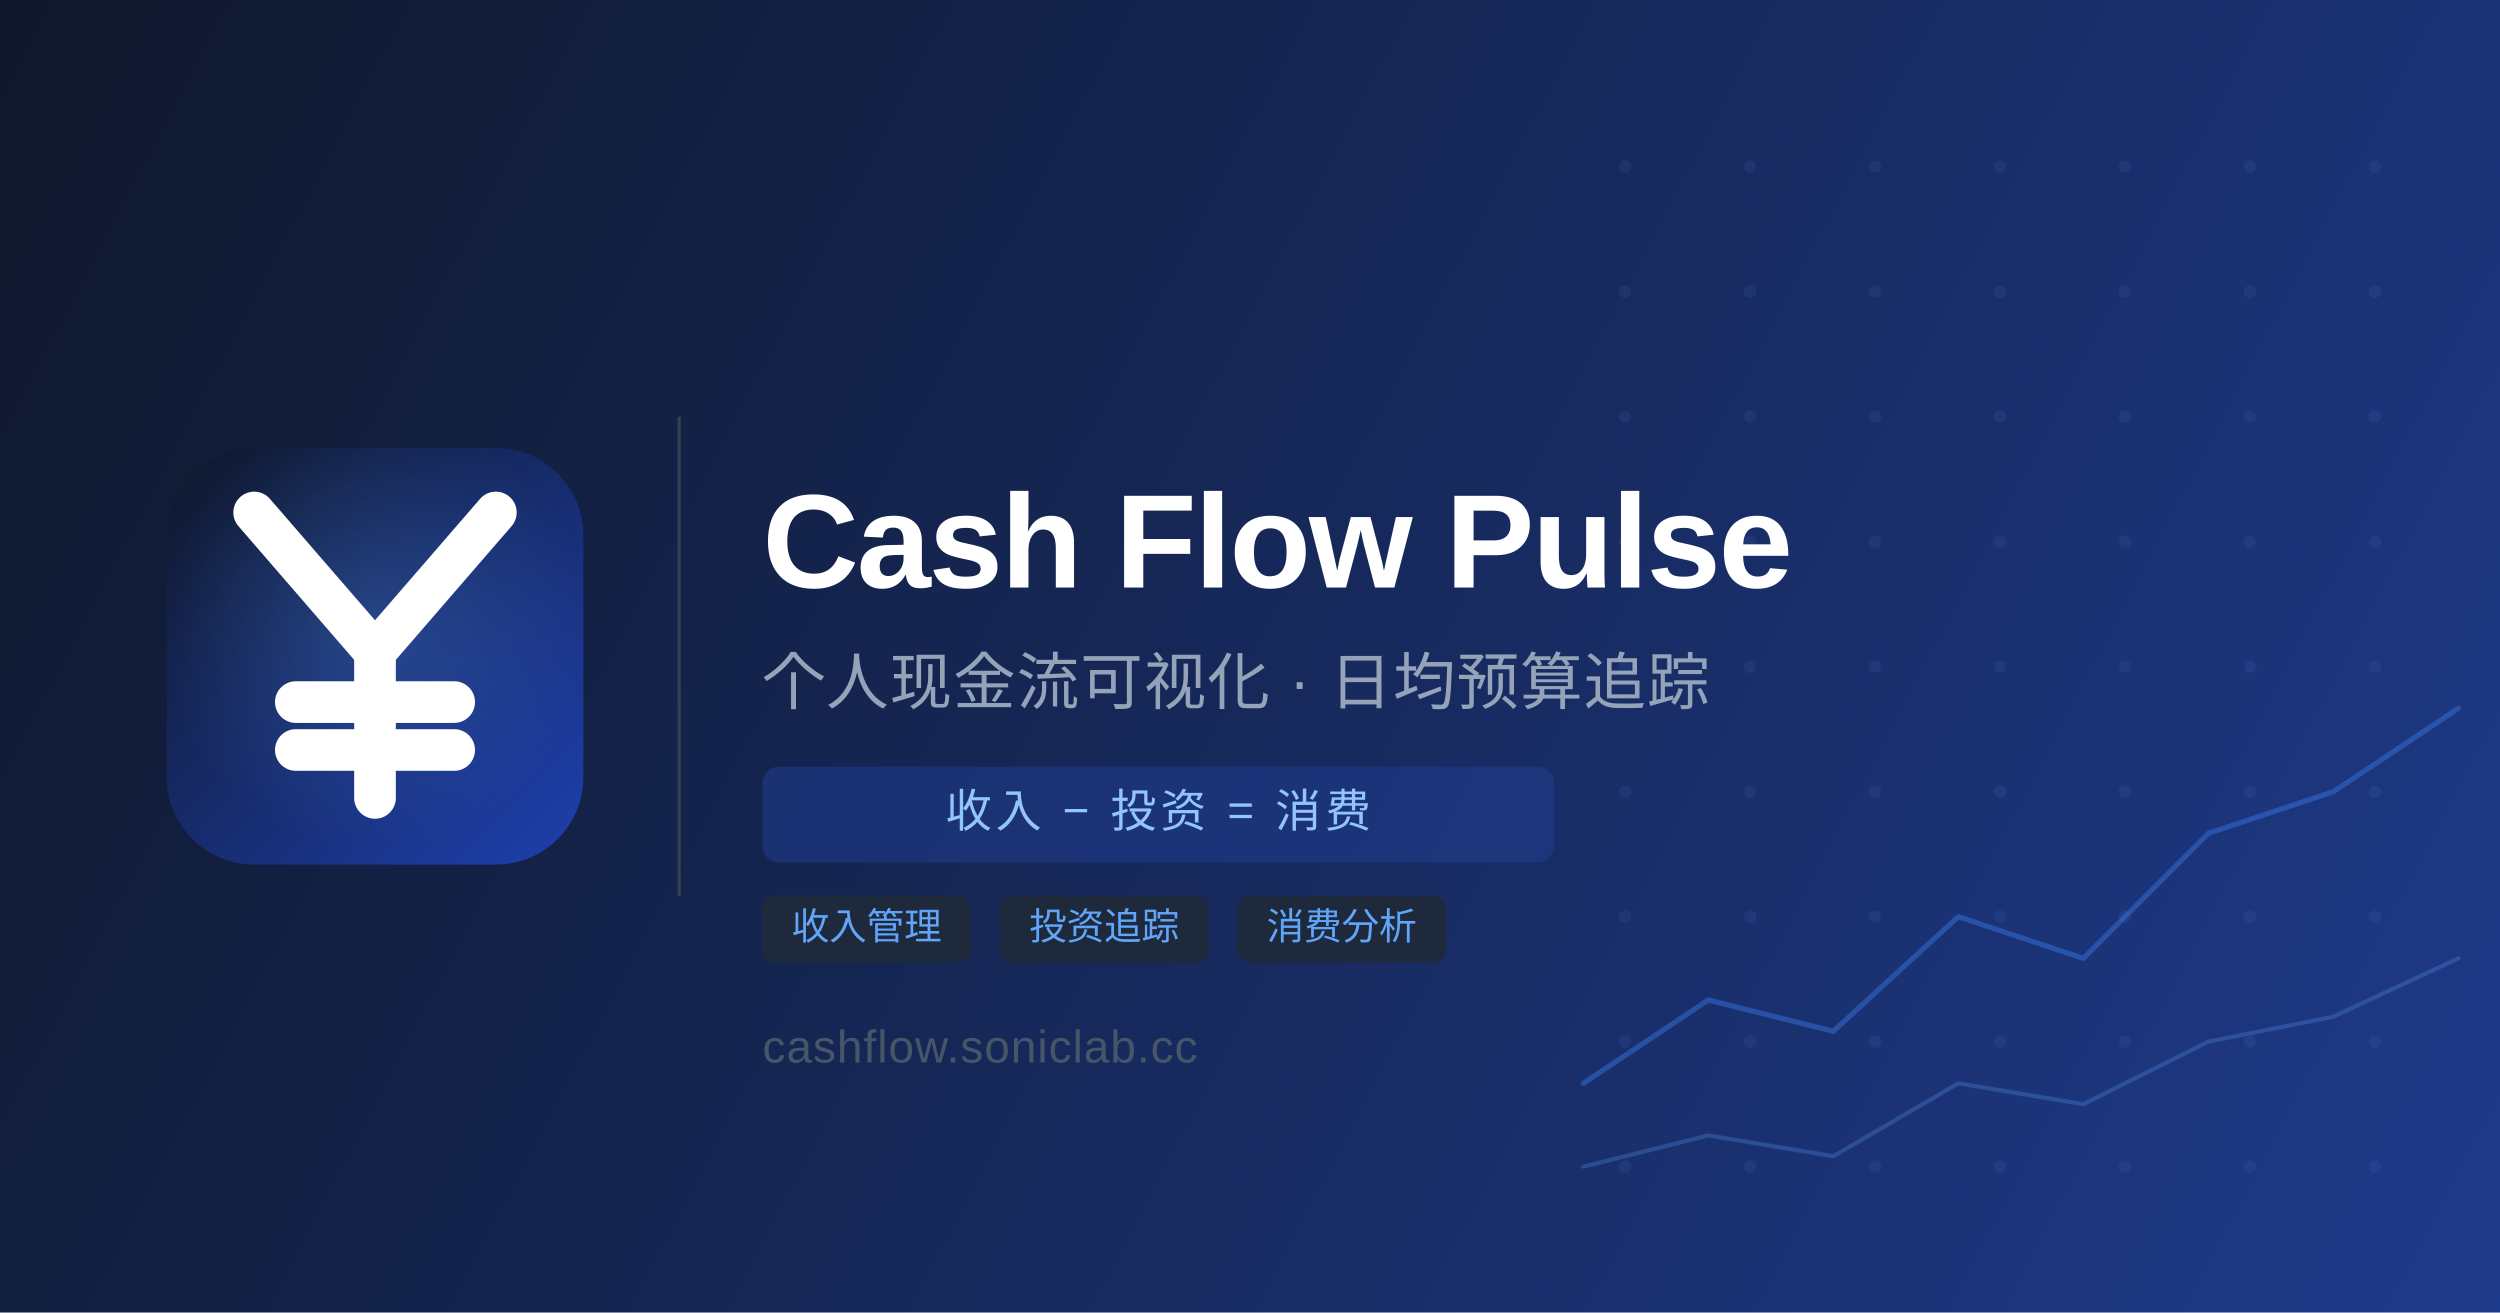
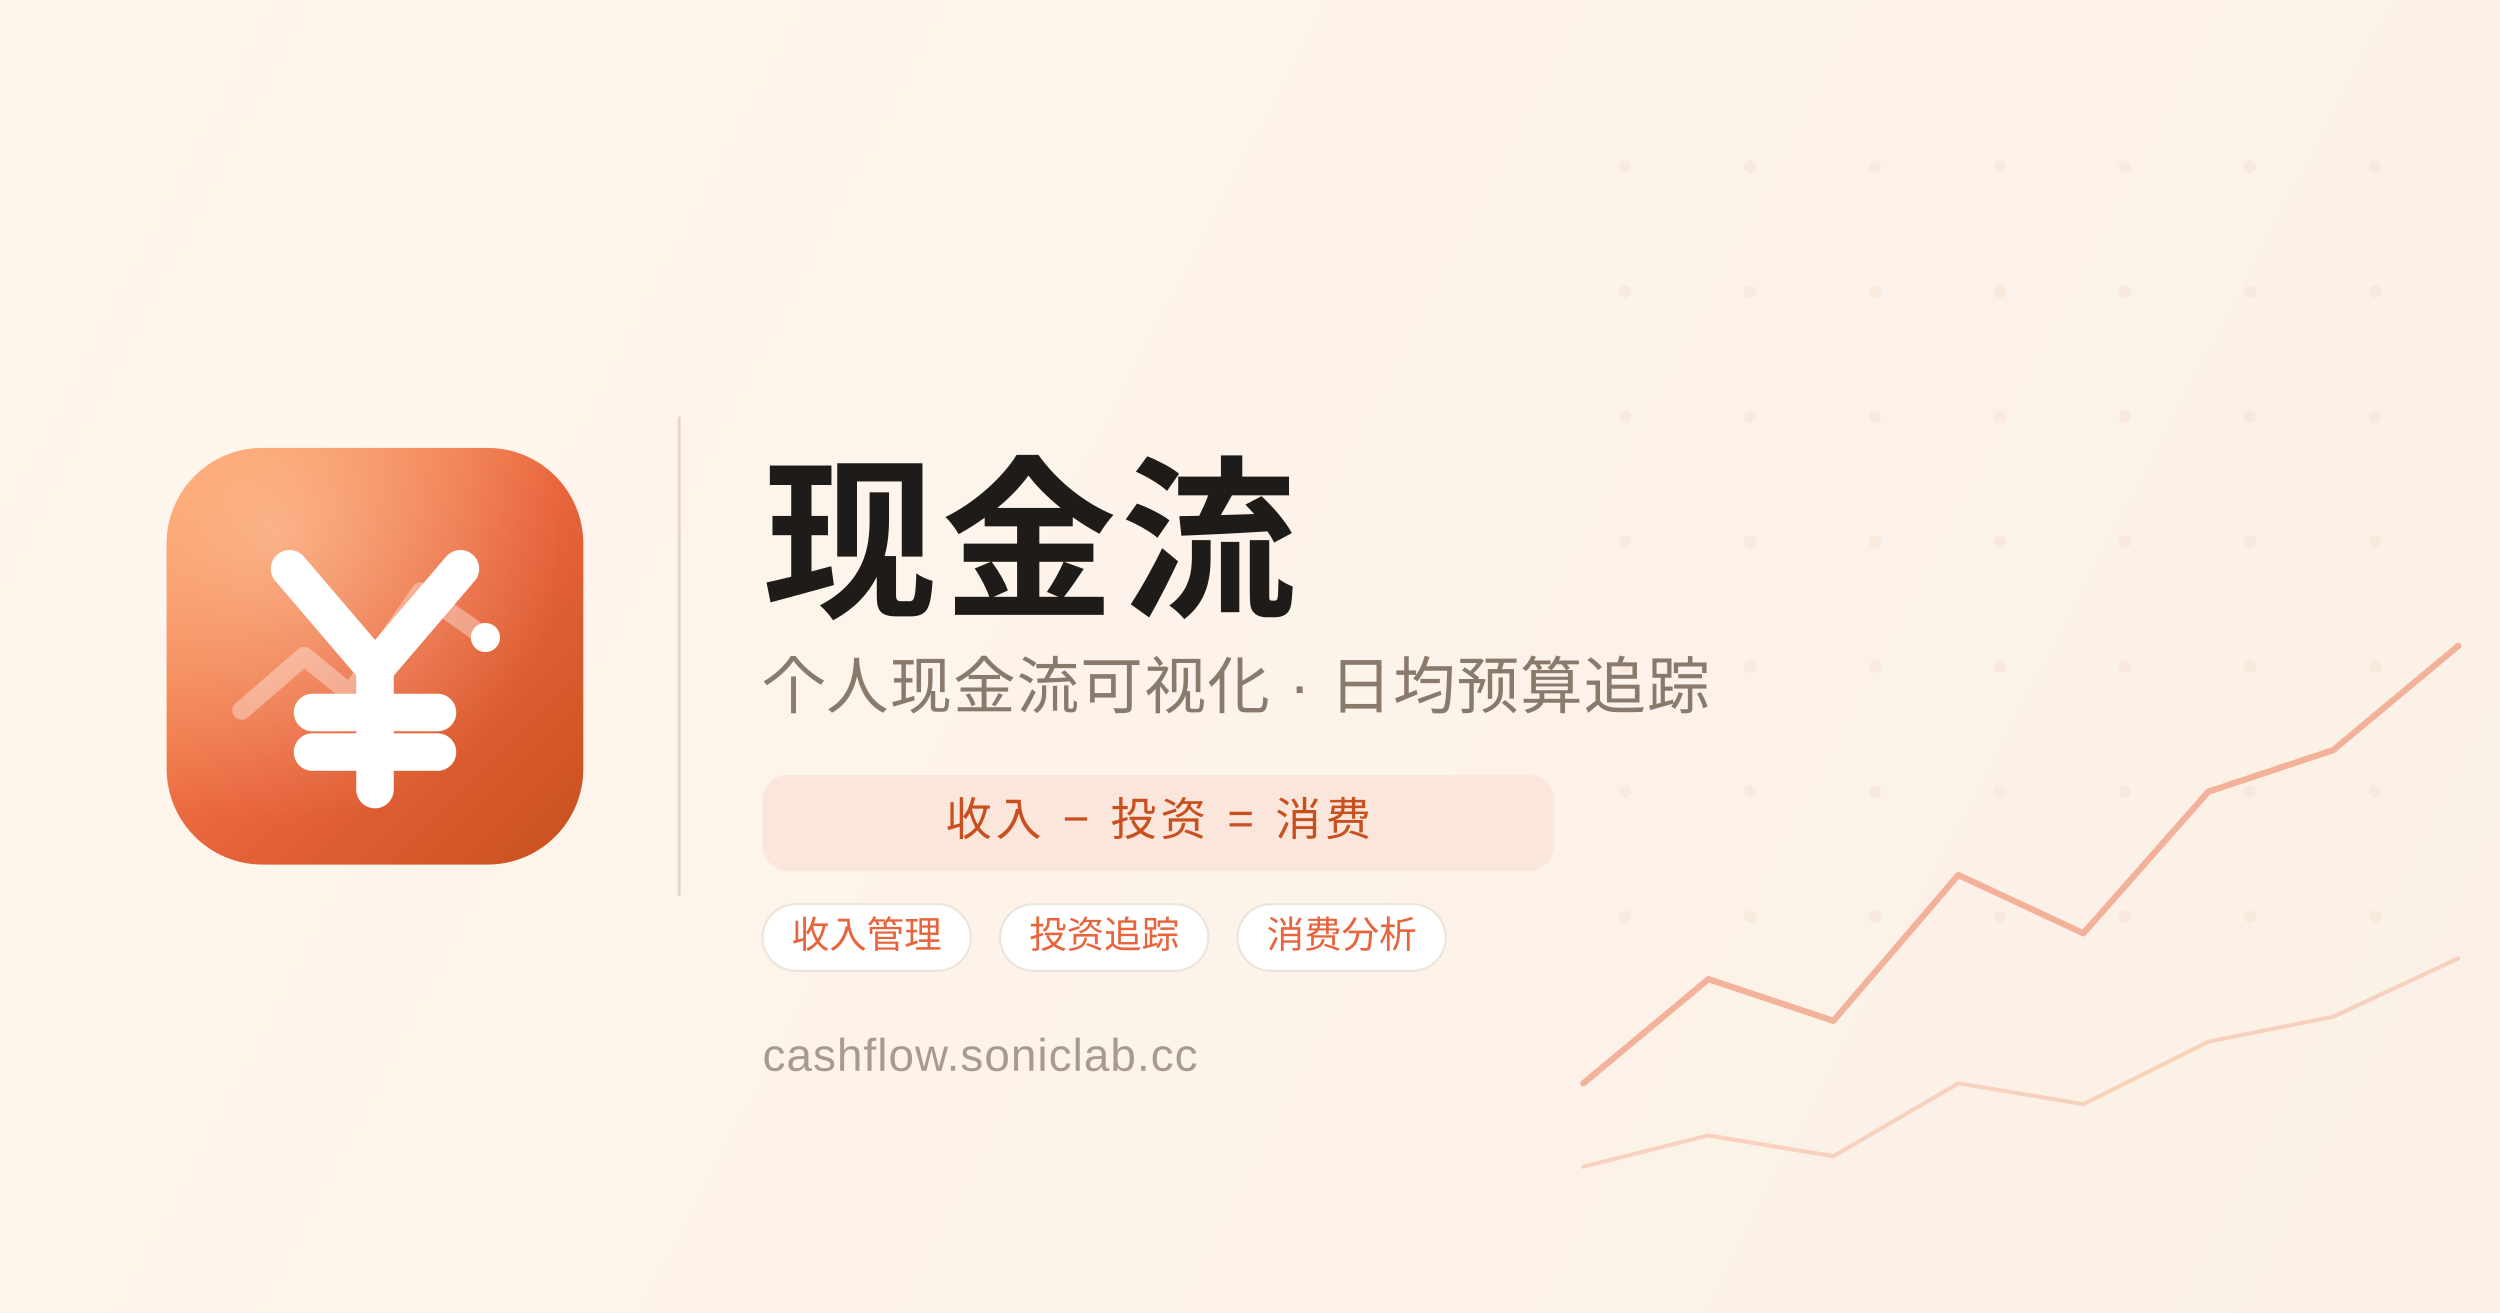
<svg xmlns="http://www.w3.org/2000/svg" viewBox="0 0 1200 630" width="1200" height="630">
  <defs>
    <linearGradient id="bg" x1="0" y1="0" x2="1200" y2="630" gradientUnits="userSpaceOnUse">
-       <stop offset="0%" stop-color="#0f172a" />
-       <stop offset="100%" stop-color="#1e3a8a" />
+       <stop offset="0%" stop-color="#FFF6EE" />
+       <stop offset="100%" stop-color="#FAF0E6" />
    </linearGradient>
    <linearGradient id="iconbg" x1="0" y1="0" x2="200" y2="200" gradientUnits="userSpaceOnUse">
-       <stop offset="0%" stop-color="#0f172a" />
-       <stop offset="100%" stop-color="#1e40af" />
+       <stop offset="0%" stop-color="#FF9A5A" />
+       <stop offset="52%" stop-color="#E8643C" />
+       <stop offset="100%" stop-color="#C8501F" />
    </linearGradient>
-     <radialGradient id="iconglow" cx="50%" cy="44%" r="52%">
-       <stop offset="0%" stop-color="#60a5fa" stop-opacity="0.22" />
-       <stop offset="100%" stop-color="#60a5fa" stop-opacity="0" />
+     <radialGradient id="iconglow" cx="26%" cy="20%" r="70%">
+       <stop offset="0%" stop-color="#FFD9B8" stop-opacity="0.55" />
+       <stop offset="100%" stop-color="#FFD9B8" stop-opacity="0" />
    </radialGradient>
-     <linearGradient id="gridfade" x1="0" y1="0" x2="0" y2="1">
-       <stop offset="0%" stop-color="#334155" stop-opacity="0.3" />
-       <stop offset="100%" stop-color="#334155" stop-opacity="0" />
-     </linearGradient>
  </defs>
  <rect width="1200" height="630" fill="url(#bg)" />
-   <g fill="#60a5fa" opacity="0.08">
+   <g fill="#E8643C" opacity="0.07">
    <circle cx="780" cy="80" r="3" />
    <circle cx="840" cy="80" r="3" />
    <circle cx="900" cy="80" r="3" />
    <circle cx="960" cy="80" r="3" />
    <circle cx="1020" cy="80" r="3" />
    <circle cx="1080" cy="80" r="3" />
    <circle cx="1140" cy="80" r="3" />
    <circle cx="780" cy="140" r="3" />
    <circle cx="840" cy="140" r="3" />
    <circle cx="900" cy="140" r="3" />
    <circle cx="960" cy="140" r="3" />
    <circle cx="1020" cy="140" r="3" />
    <circle cx="1080" cy="140" r="3" />
    <circle cx="1140" cy="140" r="3" />
    <circle cx="780" cy="200" r="3" />
    <circle cx="840" cy="200" r="3" />
    <circle cx="900" cy="200" r="3" />
    <circle cx="960" cy="200" r="3" />
    <circle cx="1020" cy="200" r="3" />
    <circle cx="1080" cy="200" r="3" />
    <circle cx="1140" cy="200" r="3" />
    <circle cx="780" cy="260" r="3" />
    <circle cx="840" cy="260" r="3" />
    <circle cx="900" cy="260" r="3" />
    <circle cx="960" cy="260" r="3" />
    <circle cx="1020" cy="260" r="3" />
    <circle cx="1080" cy="260" r="3" />
    <circle cx="1140" cy="260" r="3" />
    <circle cx="780" cy="320" r="3" />
    <circle cx="840" cy="320" r="3" />
    <circle cx="900" cy="320" r="3" />
    <circle cx="960" cy="320" r="3" />
    <circle cx="1020" cy="320" r="3" />
    <circle cx="1080" cy="320" r="3" />
    <circle cx="1140" cy="320" r="3" />
    <circle cx="780" cy="380" r="3" />
    <circle cx="840" cy="380" r="3" />
    <circle cx="900" cy="380" r="3" />
    <circle cx="960" cy="380" r="3" />
    <circle cx="1020" cy="380" r="3" />
    <circle cx="1080" cy="380" r="3" />
    <circle cx="1140" cy="380" r="3" />
    <circle cx="780" cy="440" r="3" />
    <circle cx="840" cy="440" r="3" />
    <circle cx="900" cy="440" r="3" />
    <circle cx="960" cy="440" r="3" />
    <circle cx="1020" cy="440" r="3" />
    <circle cx="1080" cy="440" r="3" />
    <circle cx="1140" cy="440" r="3" />
-     <circle cx="780" cy="500" r="3" />
-     <circle cx="840" cy="500" r="3" />
-     <circle cx="900" cy="500" r="3" />
-     <circle cx="960" cy="500" r="3" />
-     <circle cx="1020" cy="500" r="3" />
-     <circle cx="1080" cy="500" r="3" />
-     <circle cx="1140" cy="500" r="3" />
-     <circle cx="780" cy="560" r="3" />
-     <circle cx="840" cy="560" r="3" />
-     <circle cx="900" cy="560" r="3" />
-     <circle cx="960" cy="560" r="3" />
-     <circle cx="1020" cy="560" r="3" />
-     <circle cx="1080" cy="560" r="3" />
-     <circle cx="1140" cy="560" r="3" />
  </g>
-   <polyline points="760,520 820,480 880,495 940,440 1000,460 1060,400 1120,380 1180,340" fill="none" stroke="#3b82f6" stroke-width="2.5" stroke-linecap="round" stroke-linejoin="round" opacity="0.4" />
-   <polyline points="760,560 820,545 880,555 940,520 1000,530 1060,500 1120,488 1180,460" fill="none" stroke="#60a5fa" stroke-width="2" stroke-linecap="round" stroke-linejoin="round" opacity="0.25" />
+   <polyline points="760,520 820,470 880,490 940,420 1000,448 1060,380 1120,360 1180,310" fill="none" stroke="#E8643C" stroke-width="3" stroke-linecap="round" stroke-linejoin="round" opacity="0.45" />
+   <polyline points="760,560 820,545 880,555 940,520 1000,530 1060,500 1120,488 1180,460" fill="none" stroke="#F0875F" stroke-width="2" stroke-linecap="round" stroke-linejoin="round" opacity="0.3" />
  <g transform="translate(80, 215)">
-     <rect width="200" height="200" rx="42" fill="url(#iconbg)" />
-     <rect width="200" height="200" rx="42" fill="url(#iconglow)" />
-     <g fill="none" stroke="white" stroke-linecap="round" stroke-linejoin="round" stroke-width="20">
-       <polyline points="42,31 100,98 158,31" />
-       <line x1="100" y1="98" x2="100" y2="168" />
-       <line x1="62" y1="122" x2="138" y2="122" />
-       <line x1="62" y1="145" x2="138" y2="145" />
+     <rect width="200" height="200" rx="46" fill="url(#iconbg)" />
+     <rect width="200" height="200" rx="46" fill="url(#iconglow)" />
+     <polyline points="36,126 66,100 88,118 122,69 153,91" fill="none" stroke="white" stroke-opacity="0.35" stroke-width="9" stroke-linecap="round" stroke-linejoin="round" />
+     <circle cx="153" cy="91" r="7" fill="white" />
+     <g fill="none" stroke="white" stroke-linecap="round" stroke-linejoin="round" stroke-width="18">
+       <polyline points="59,58 100,106 141,58" />
+       <line x1="100" y1="106" x2="100" y2="164" />
+       <line x1="70" y1="127" x2="130" y2="127" />
+       <line x1="70" y1="146" x2="130" y2="146" />
    </g>
  </g>
-   <line x1="326" y1="200" x2="326" y2="430" stroke="#334155" stroke-width="1.5" />
-   <text x="366" y="282" font-family="-apple-system,BlinkMacSystemFont,'Helvetica Neue',Arial,sans-serif" font-size="64" font-weight="700" fill="white" letter-spacing="-1">
-     Cash Flow Pulse
+   <line x1="326" y1="200" x2="326" y2="430" stroke="#E6D8C9" stroke-width="1.5" />
+   <text x="366" y="290" font-family="-apple-system,BlinkMacSystemFont,'Helvetica Neue',Arial,sans-serif" font-size="84" font-weight="700" fill="#1F1B18" letter-spacing="2">
+     现金流
  </text>
-   <text x="366" y="338" font-family="-apple-system,BlinkMacSystemFont,'Helvetica Neue',Arial,sans-serif" font-size="30" fill="#94a3b8" letter-spacing="0.5">
+   <text x="366" y="340" font-family="-apple-system,BlinkMacSystemFont,'Helvetica Neue',Arial,sans-serif" font-size="30" fill="#8A7A6C" letter-spacing="0.5">
    个人现金流可视化 · 日均预算追踪
  </text>
-   <rect x="366" y="368" width="380" height="46" rx="8" fill="#1e3a8a" opacity="0.6" />
-   <text x="556" y="397" font-family="-apple-system,BlinkMacSystemFont,'Helvetica Neue',Arial,sans-serif" font-size="22" fill="#93c5fd" text-anchor="middle" letter-spacing="2">
+   <rect x="366" y="372" width="380" height="46" rx="12" fill="#FBE6DB" />
+   <text x="556" y="401" font-family="-apple-system,BlinkMacSystemFont,'Helvetica Neue',Arial,sans-serif" font-size="22" fill="#C8501F" text-anchor="middle" letter-spacing="2">
    收入 − 投资 = 消费
  </text>
-   <g font-family="-apple-system,BlinkMacSystemFont,'Helvetica Neue',Arial,sans-serif" font-size="18" fill="#64748b">
-     <rect x="366" y="430" width="100" height="32" rx="6" fill="#1e293b" />
-     <text x="416" y="451" text-anchor="middle" fill="#60a5fa">收入管理</text>
-     <rect x="480" y="430" width="100" height="32" rx="6" fill="#1e293b" />
-     <text x="530" y="451" text-anchor="middle" fill="#60a5fa">投资追踪</text>
-     <rect x="594" y="430" width="100" height="32" rx="6" fill="#1e293b" />
-     <text x="644" y="451" text-anchor="middle" fill="#60a5fa">消费分析</text>
+   <g font-family="-apple-system,BlinkMacSystemFont,'Helvetica Neue',Arial,sans-serif" font-size="18">
+     <rect x="366" y="434" width="100" height="32" rx="16" fill="#FFFFFF" stroke="#ECE3D9" />
+     <text x="416" y="455" text-anchor="middle" fill="#E8643C">收入管理</text>
+     <rect x="480" y="434" width="100" height="32" rx="16" fill="#FFFFFF" stroke="#ECE3D9" />
+     <text x="530" y="455" text-anchor="middle" fill="#E8643C">投资追踪</text>
+     <rect x="594" y="434" width="100" height="32" rx="16" fill="#FFFFFF" stroke="#ECE3D9" />
+     <text x="644" y="455" text-anchor="middle" fill="#E8643C">消费分析</text>
  </g>
-   <text x="366" y="510" font-family="-apple-system,BlinkMacSystemFont,'Helvetica Neue',Arial,sans-serif" font-size="22" fill="#475569" letter-spacing="0.5">
+   <text x="366" y="514" font-family="-apple-system,BlinkMacSystemFont,'Helvetica Neue',Arial,sans-serif" font-size="22" fill="#A89A8E" letter-spacing="0.5">
    cashflow.soniclab.cc
  </text>
</svg>
